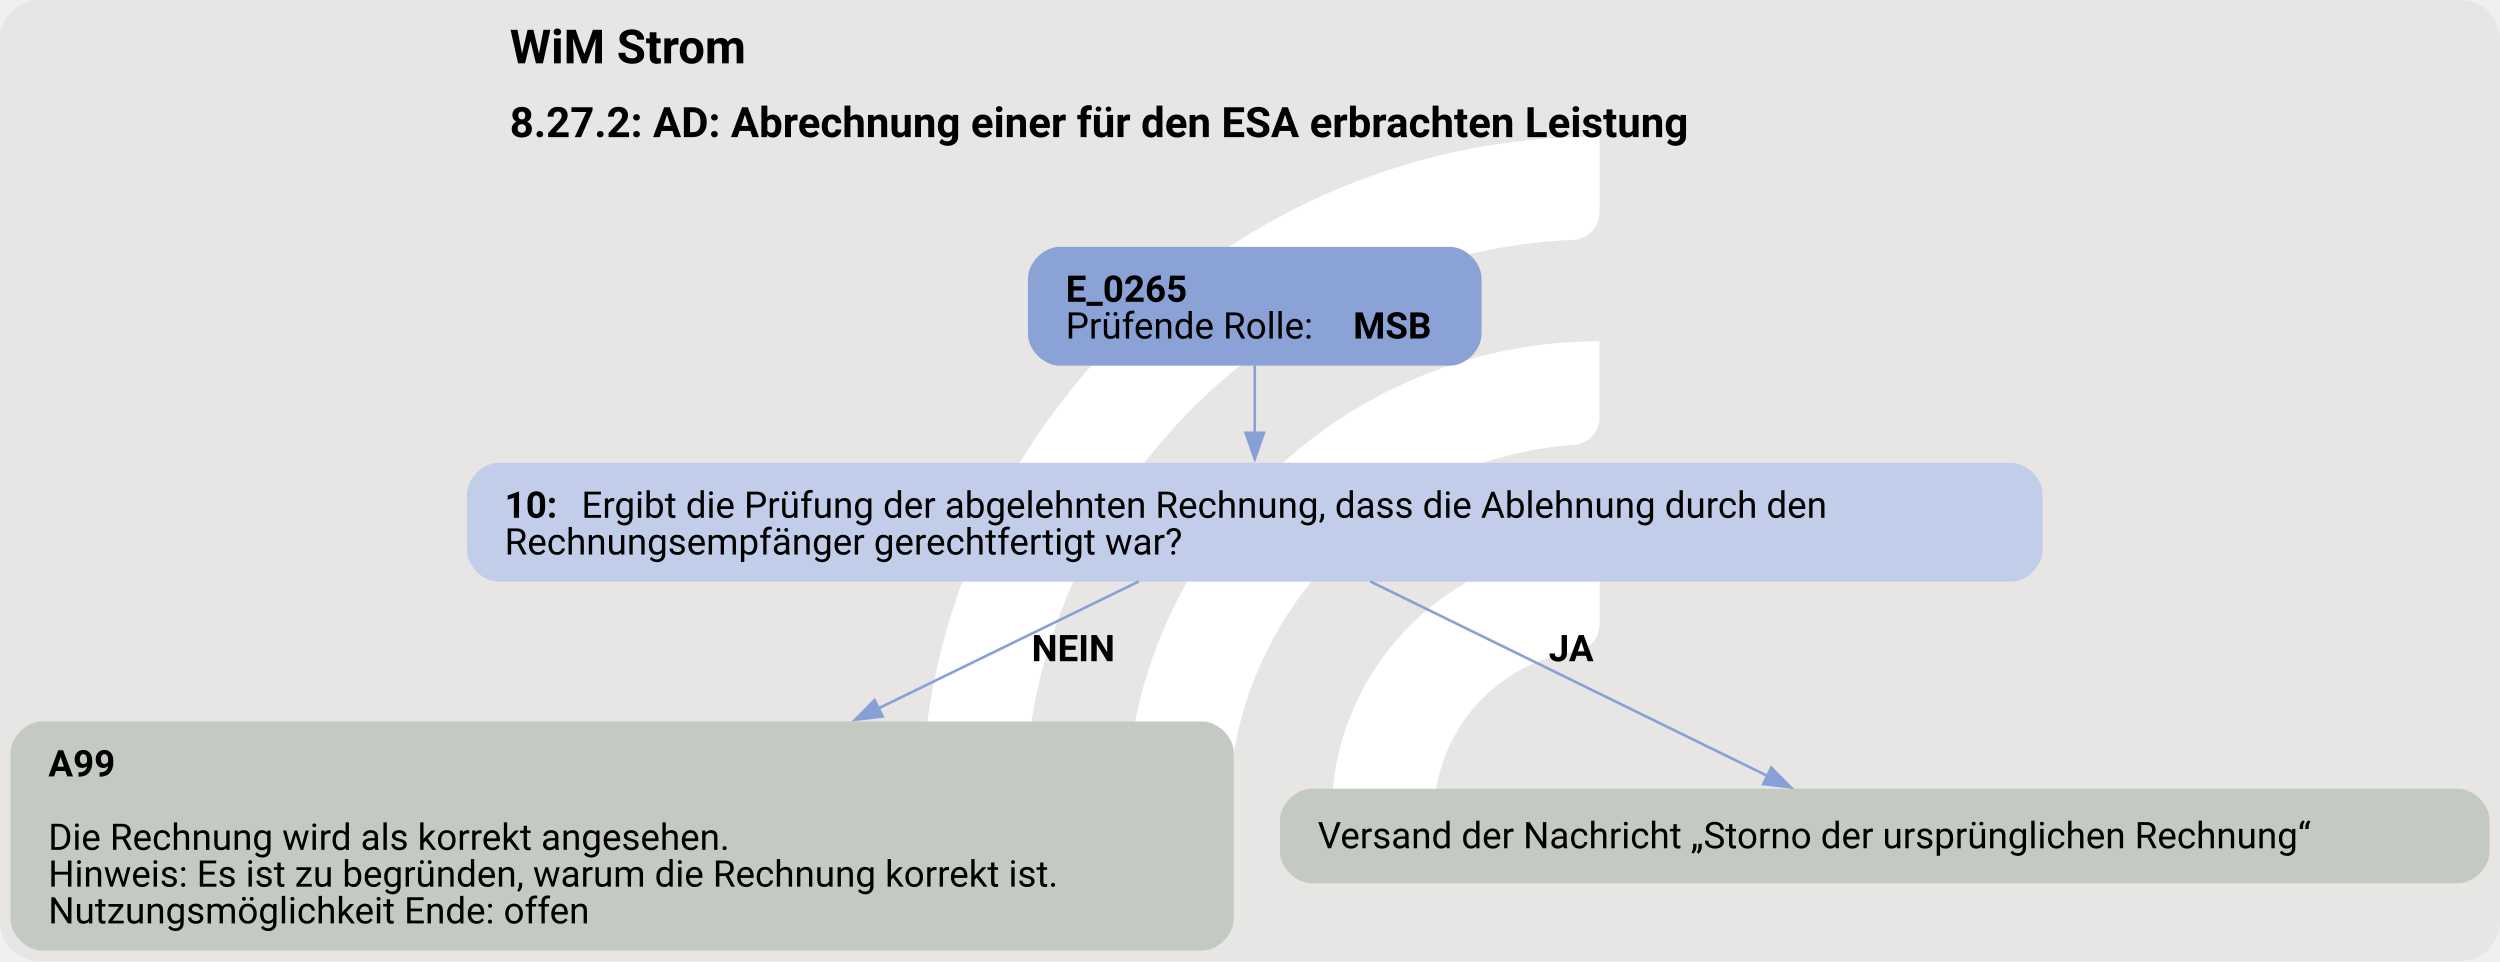
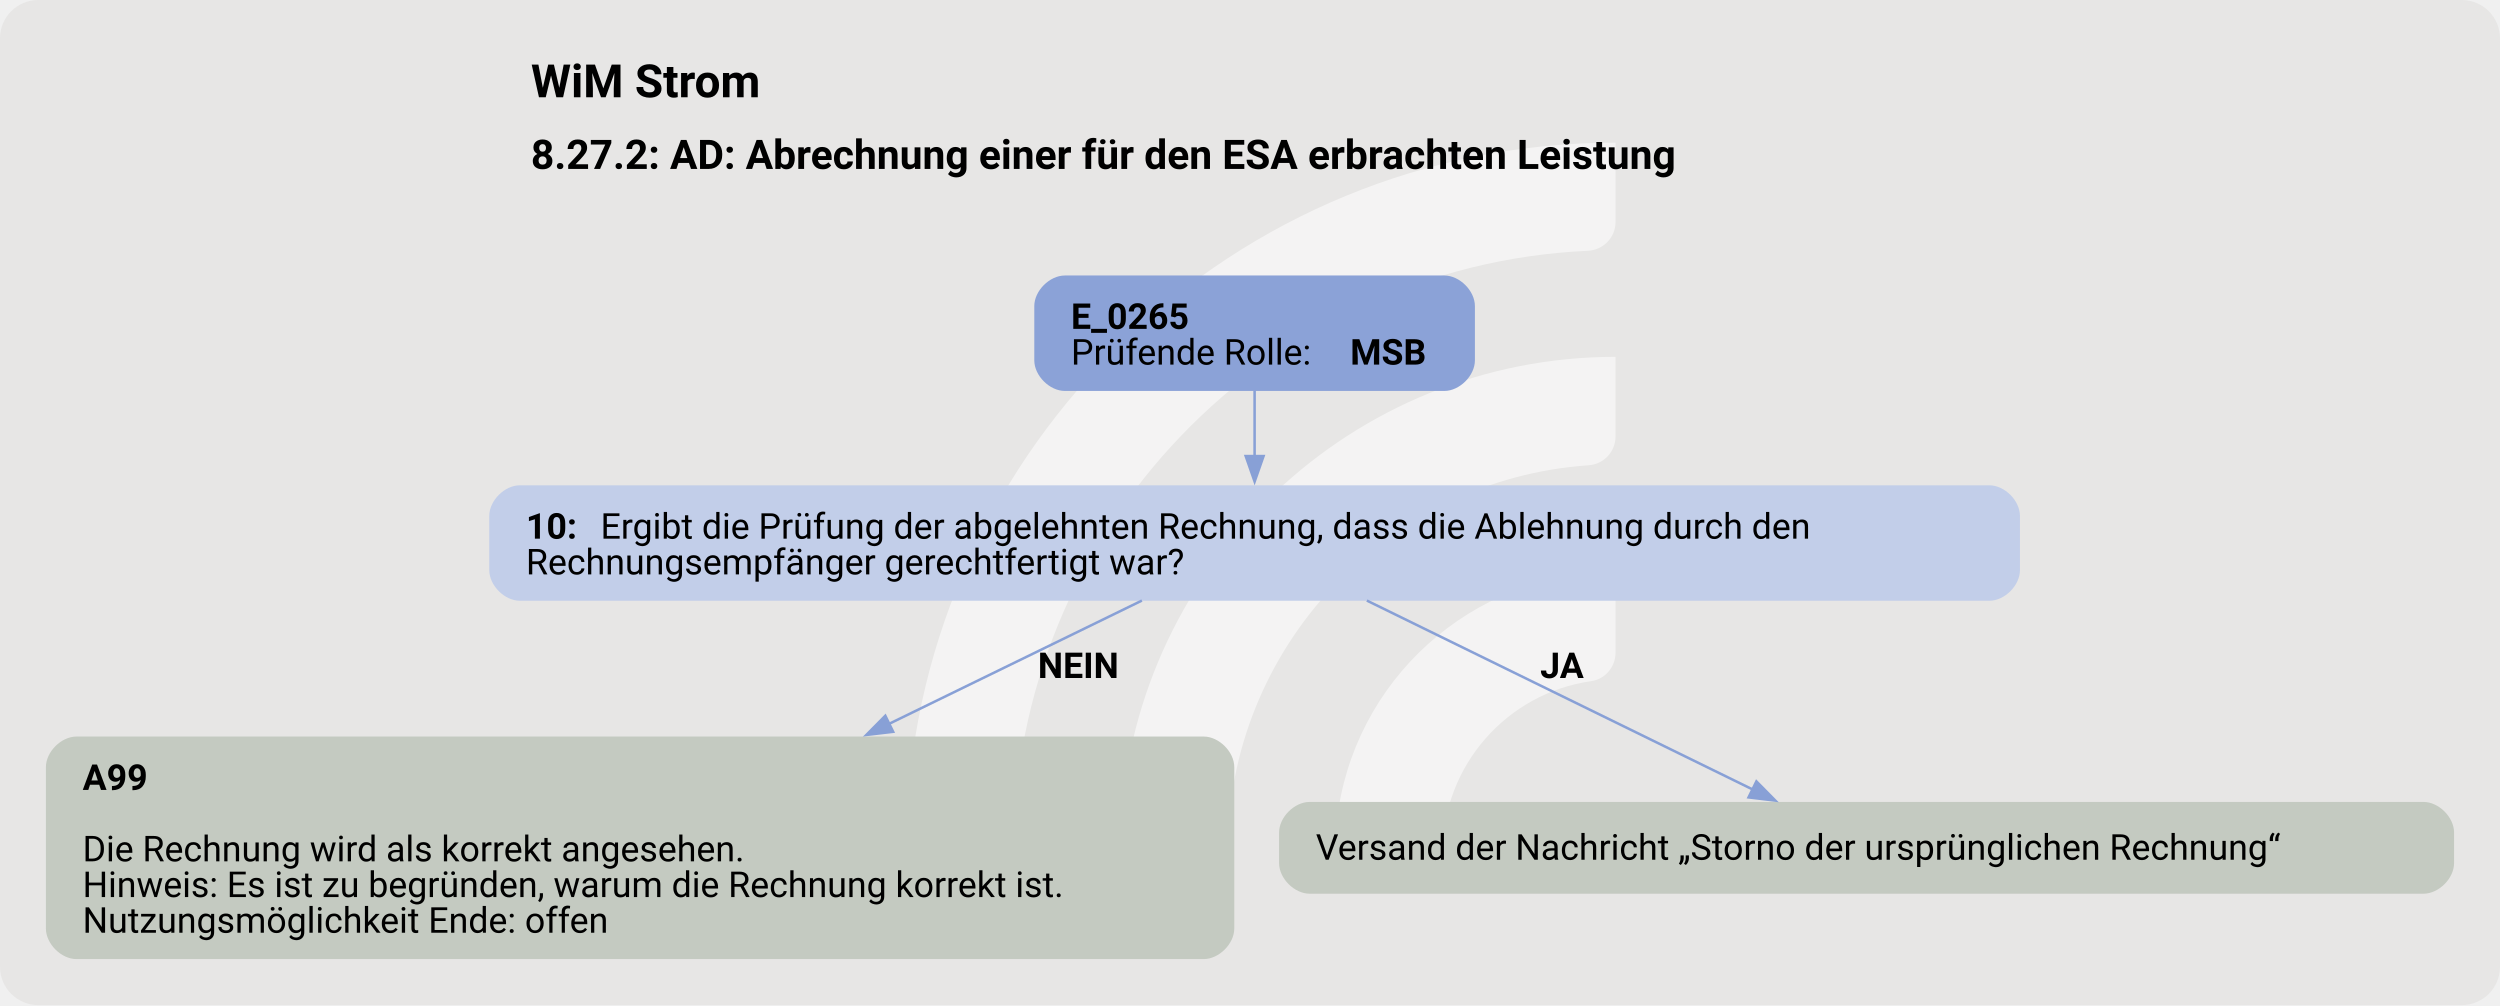
- <svg xmlns="http://www.w3.org/2000/svg" version="1.1" width="1269.333px" viewBox="0 0 1269.333 488.0" height="488.0px">
+ <svg xmlns="http://www.w3.org/2000/svg" version="1.1" width="1306.667px" viewBox="0 0 1306.667 525.333" height="525.333px">
  <g>
-     <svg version="1.1" width="1269.333px" viewBox="0 0 1269.333 488.0" height="488.0px">
-       <rect fill="#e7e6e5" x="0" y="0" width="1269.333" height="488.0" rx="20" ry="20" />
+     <svg version="1.1" width="1306.667px" viewBox="0 0 1306.667 525.333" height="525.333px">
+       <rect fill="#e7e6e5" x="0" y="0" width="1306.667" height="525.333" rx="20" ry="20" />
      <g>
-         <g transform="translate(435.66, 48.8) scale(1 1) translate(0, 0) scale(0.6871304 0.6871304) ">
+         <g transform="translate(439.1021, 52.53333) scale(1 1) translate(0, 0) scale(0.7396977 0.7396977) ">
          <defs>
-             <style>.cls-1{fill:#fff;}</style>
+             <style>.cls-1{fill:#ffffff88;}</style>
          </defs>
          <path class="cls-1" d="M122.44,531.2h-56.1c-11,0-19.9-9.12-19.46-20.11C57.47,243.89,278.15,29.78,547.91,29.78v56.02c0,10.98-8.69,19.89-19.66,20.39-225.51,10.31-405.8,197-405.8,425Z" />
          <path class="cls-1" d="M273.78,531.2h-55.93c-11.23,0-20.09-9.48-19.43-20.69,10.74-183.44,163.39-329.39,349.48-329.39v56.26c0,10.71-8.27,19.62-18.96,20.35-142.35,9.77-255.17,128.69-255.17,273.46Z" />
          <path class="cls-1" d="M425.77,531.2h-55.45c-11.65,0-20.6-10.17-19.33-21.75,10.87-99.03,95.03-176.34,196.92-176.34v57.01c0,10.05-7.28,18.75-17.23,20.16-59.22,8.4-104.91,59.42-104.91,120.92Z" />
        </g>
-         <svg width="952pt" height="366pt" viewBox="0.00 0.00 952.43 366.09">
-           <g id="graph0" class="graph" transform="scale(1 1) rotate(0) translate(4 362.09)">
+         <svg width="980pt" height="394pt" viewBox="0.00 0.00 980.43 394.09">
+           <g id="graph0" class="graph" transform="scale(1 1) rotate(0) translate(18 376.09)">
            <text text-anchor="start" x="190.21" y="-337.99" font-family="Roboto, sans-serif" font-weight="bold" font-size="18.00">WiM Strom</text>
            <text text-anchor="start" x="190.21" y="-309.89" font-family="Roboto, sans-serif" font-weight="bold" font-size="16.00">8.27.2: AD: Abrechnung einer für den ESA erbrachten Leistung</text>
            <g id="node1" class="node">
              <path fill="#8ba2d7" stroke="black" stroke-width="0" d="M548.42,-268.09C548.42,-268.09 399.62,-268.09 399.62,-268.09 393.62,-268.09 387.62,-262.09 387.62,-256.09 387.62,-256.09 387.62,-234.81 387.62,-234.81 387.62,-228.81 393.62,-222.81 399.62,-222.81 399.62,-222.81 548.42,-222.81 548.42,-222.81 554.42,-222.81 560.42,-228.81 560.42,-234.81 560.42,-234.81 560.42,-256.09 560.42,-256.09 560.42,-262.09 554.42,-268.09 548.42,-268.09" />
              <text text-anchor="start" x="402.02" y="-247.15" font-family="Roboto, sans-serif" font-weight="bold" font-size="14.00">E_0265</text>
              <text text-anchor="start" x="402.02" y="-233.15" font-family="Roboto, sans-serif" font-size="14.00">Prüfende Rolle: </text>
              <text text-anchor="start" x="511.52" y="-233.15" font-family="Roboto, sans-serif" font-weight="bold" font-size="14.00">MSB</text>
            </g>
            <g id="node2" class="node">
              <path fill="#c2cee9" stroke="black" stroke-width="0" d="M762.17,-185.81C762.17,-185.81 185.88,-185.81 185.88,-185.81 179.88,-185.81 173.88,-179.81 173.88,-173.81 173.88,-173.81 173.88,-152.53 173.88,-152.53 173.88,-146.53 179.88,-140.53 185.88,-140.53 185.88,-140.53 762.17,-140.53 762.17,-140.53 768.17,-140.53 774.17,-146.53 774.17,-152.53 774.17,-152.53 774.17,-173.81 774.17,-173.81 774.17,-179.81 768.17,-185.81 762.17,-185.81" />
              <text text-anchor="start" x="188.27" y="-164.87" font-family="Roboto, sans-serif" font-weight="bold" font-size="14.00">10: </text>
              <text text-anchor="start" x="217.52" y="-164.87" font-family="Roboto, sans-serif" font-size="14.00">Ergibt die Prüfung der abgelehnten Rechnung, dass die Ablehnung durch den</text>
              <text text-anchor="start" x="188.27" y="-150.87" font-family="Roboto, sans-serif" font-size="14.00">Rechnungsempfänger gerechtfertigt war?</text>
            </g>
            <g id="edge1" class="edge">
              <path fill="none" stroke="#88a0d6" d="M474.02,-222.94C474.02,-215.02 474.02,-205.86 474.02,-197.16" />
              <polygon fill="#88a0d6" stroke="#88a0d6" points="477.53,-197.26 474.03,-187.26 470.53,-197.26 477.53,-197.26" />
            </g>
            <g id="node3" class="node">
              <path fill="#c4cac1" stroke="black" stroke-width="0" d="M454.05,-87.28C454.05,-87.28 12,-87.28 12,-87.28 6,-87.28 0,-81.28 0,-75.28 0,-75.28 0,-12 0,-12 0,-6 6,0 12,0 12,0 454.05,0 454.05,0 460.05,0 466.05,-6 466.05,-12 466.05,-12 466.05,-75.28 466.05,-75.28 466.05,-81.28 460.05,-87.28 454.05,-87.28" />
              <text text-anchor="start" x="14.4" y="-66.34" font-family="Roboto, sans-serif" font-weight="bold" font-size="14.00">A99</text>
              <text text-anchor="start" x="14.4" y="-38.34" font-family="Roboto, sans-serif" font-size="14.00">Die Rechnung wird als korrekt angesehen.</text>
              <text text-anchor="start" x="14.4" y="-24.34" font-family="Roboto, sans-serif" font-size="14.00">Hinweis: Es ist zu begründen, warum die Rechnung korrekt ist.</text>
              <text text-anchor="start" x="14.4" y="-10.34" font-family="Roboto, sans-serif" font-size="14.00">Nutzungsmöglichkeit Ende: offen</text>
            </g>
            <g id="edge2" class="edge">
              <path fill="none" stroke="#88a0d6" d="M429.82,-140.61C401.99,-127.04 364.94,-108.97 330.5,-92.18" />
              <polygon fill="#88a0d6" stroke="#88a0d6" points="332.27,-89.15 321.75,-87.91 329.2,-95.44 332.27,-89.15" />
              <text text-anchor="start" x="389.02" y="-110.23" font-family="Roboto, sans-serif" font-weight="bold" font-size="14.00">NEIN</text>
            </g>
            <g id="node4" class="node">
              <path fill="#c4cac1" stroke="black" stroke-width="0" d="M932.42,-61.64C932.42,-61.64 495.62,-61.64 495.62,-61.64 489.62,-61.64 483.62,-55.64 483.62,-49.64 483.62,-49.64 483.62,-37.64 483.62,-37.64 483.62,-31.64 489.62,-25.64 495.62,-25.64 495.62,-25.64 932.42,-25.64 932.42,-25.64 938.42,-25.64 944.42,-31.64 944.42,-37.64 944.42,-37.64 944.42,-49.64 944.42,-49.64 944.42,-55.64 938.42,-61.64 932.42,-61.64" />
              <text text-anchor="start" x="498.02" y="-38.97" font-family="Roboto, sans-serif" font-size="14.00">Versand der Nachricht „Storno der ursprünglichen Rechnung“</text>
            </g>
            <g id="edge3" class="edge">
              <path fill="none" stroke="#88a0d6" d="M518.04,-140.61C561.05,-119.55 626.17,-87.66 669.39,-66.5" />
              <polygon fill="#88a0d6" stroke="#88a0d6" points="670.81,-69.7 678.25,-62.16 667.73,-63.42 670.81,-69.7" />
              <text text-anchor="start" x="586.02" y="-110.23" font-family="Roboto, sans-serif" font-weight="bold" font-size="14.00">JA</text>
            </g>
          </g>
        </svg>
      </g>
    </svg>
  </g>
</svg>
